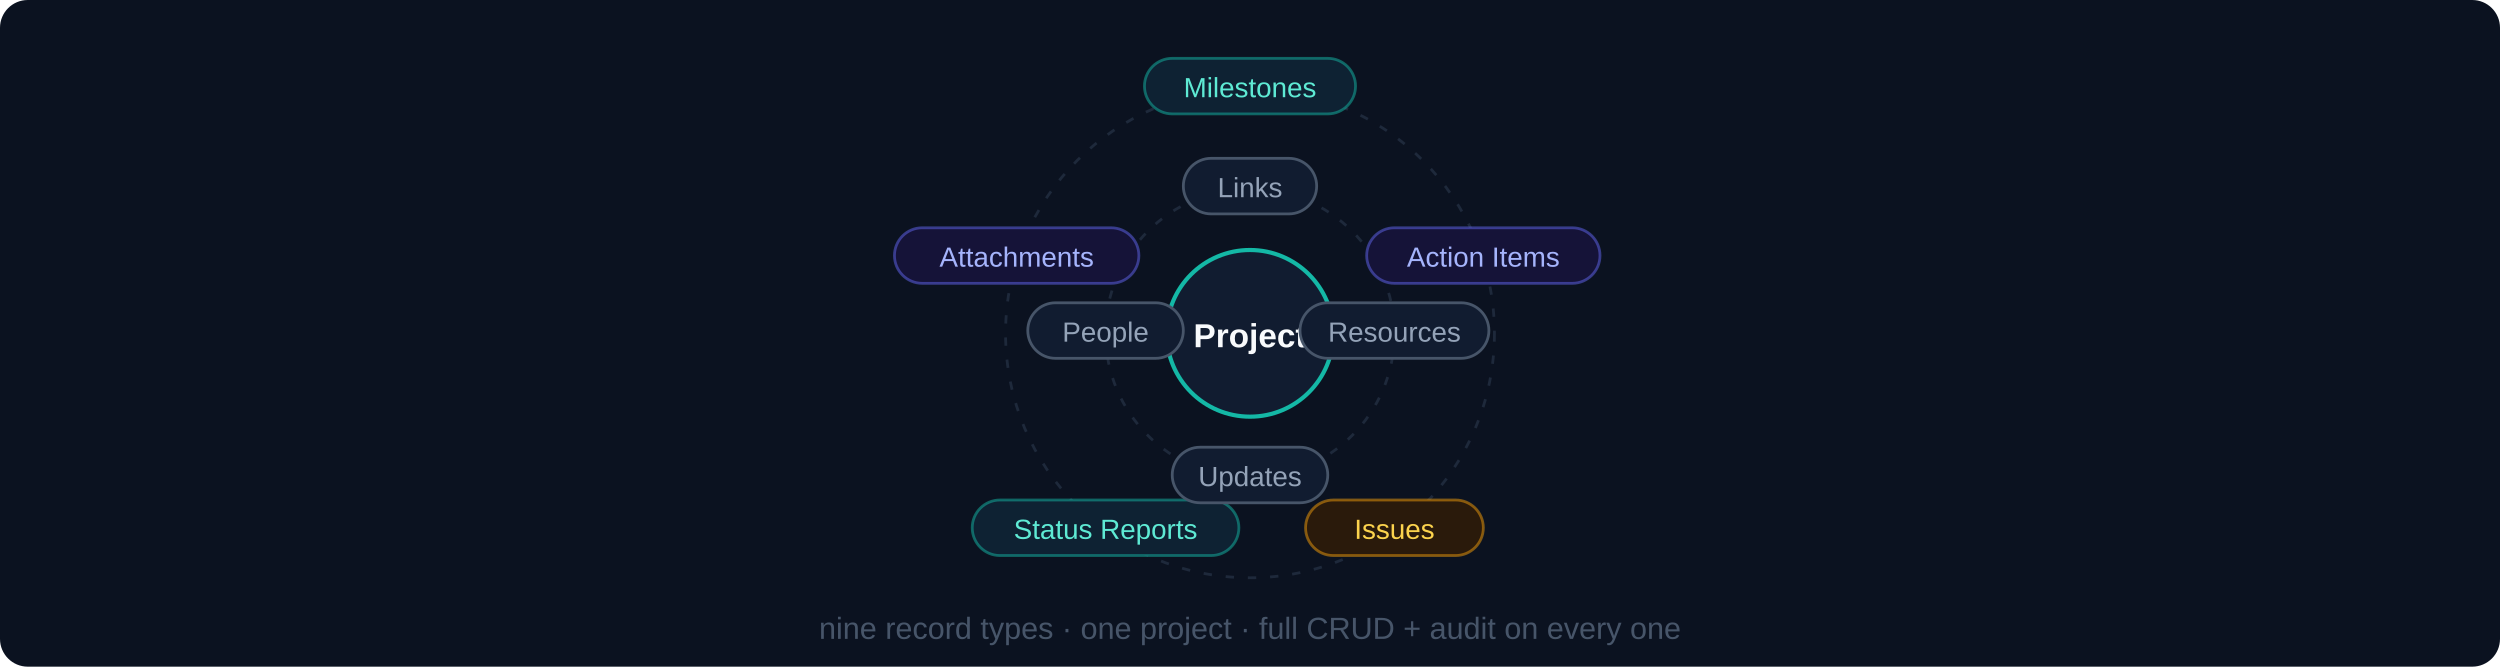
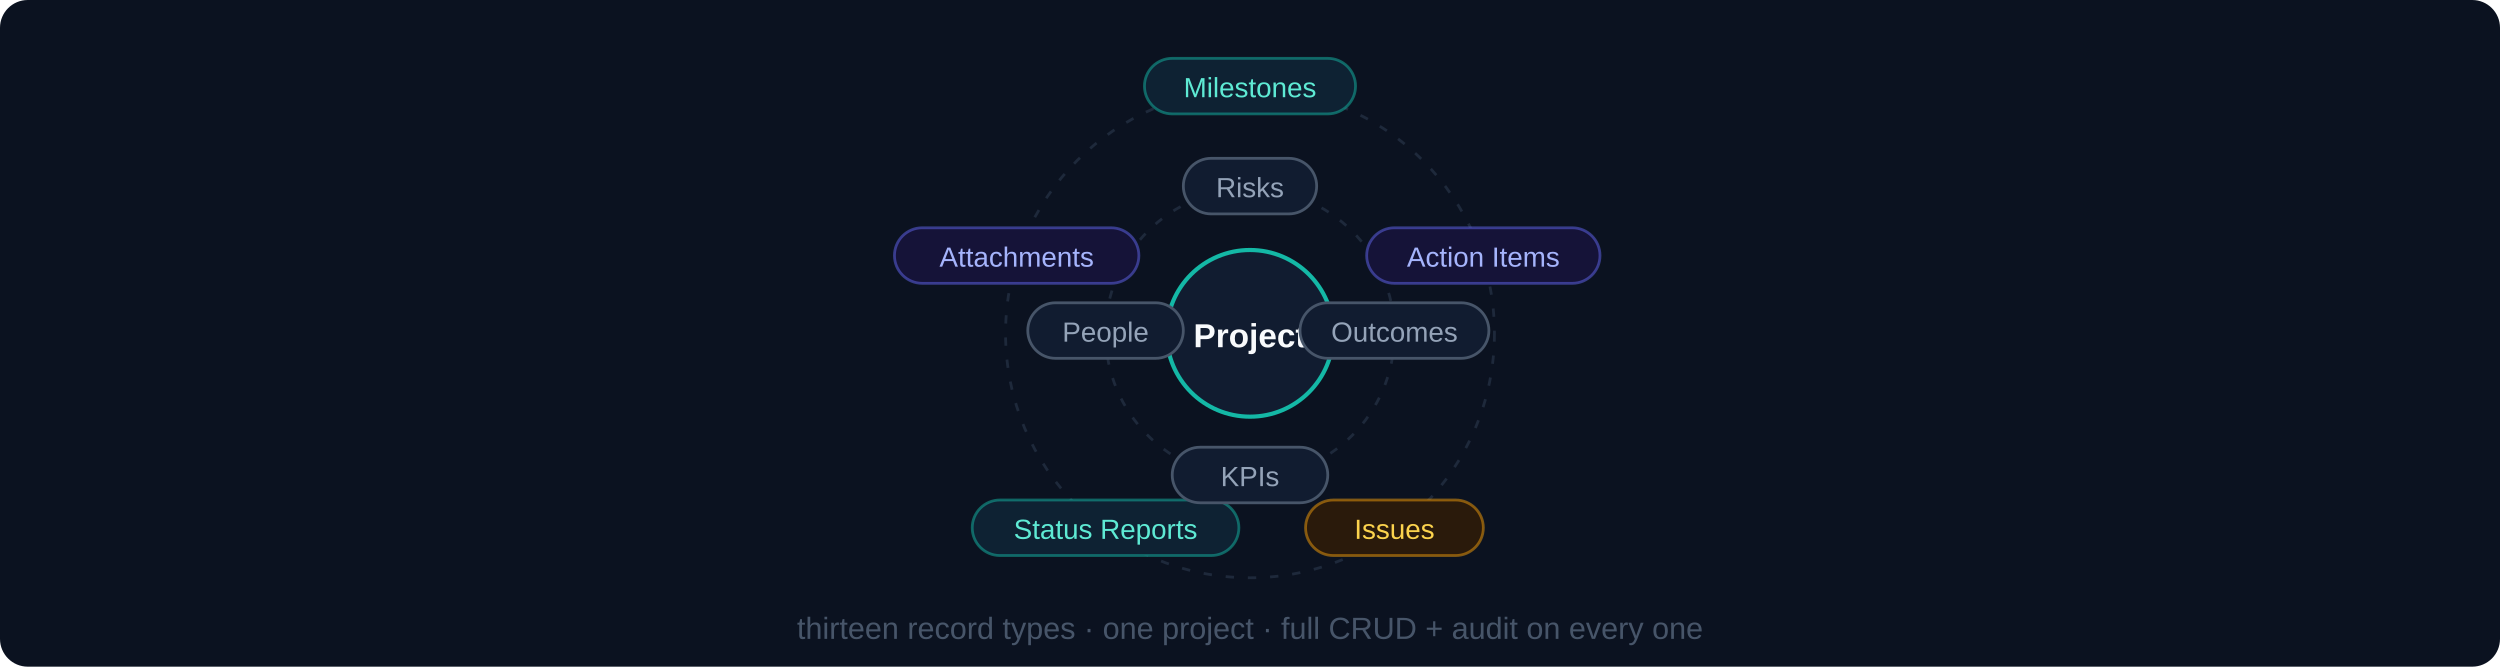
- <svg xmlns="http://www.w3.org/2000/svg" width="900" height="240" viewBox="0 0 900 240" role="img" aria-label="Nine record types orbiting one project">
+ <svg xmlns="http://www.w3.org/2000/svg" width="900" height="240" viewBox="0 0 900 240" role="img" aria-label="Thirteen record types orbiting one project">
  <rect width="900" height="240" rx="10" fill="#0b1220" />
  <circle cx="450" cy="120" r="88" fill="none" stroke="#1e293b" stroke-dasharray="3 5" />
  <circle cx="450" cy="120" r="52" fill="none" stroke="#1e293b" stroke-dasharray="3 5" />
  <circle cx="450" cy="120" r="30" fill="#111c30" stroke="#14b8a6" stroke-width="1.5">
    <animate attributeName="stroke-opacity" values="1;0.4;1" dur="3s" repeatCount="indefinite" />
  </circle>
  <text x="450" y="125" text-anchor="middle" font-family="Segoe UI, Arial, sans-serif" font-size="12" font-weight="700" fill="#f8fafc">Project</text>
  <g font-family="Segoe UI, Arial, sans-serif" font-size="10" text-anchor="middle">
    <g>
      <animateTransform attributeName="transform" type="rotate" values="0 450 120;360 450 120" dur="26s" repeatCount="indefinite" />
      <g>
        <animateTransform attributeName="transform" type="rotate" values="360 450 32;0 450 32" dur="26s" repeatCount="indefinite" />
        <rect x="412" y="21" width="76" height="20" rx="10" fill="#0e2233" stroke="#14b8a6" stroke-opacity="0.5" />
        <text x="450" y="35" fill="#5eead4">Milestones</text>
      </g>
      <g>
        <animateTransform attributeName="transform" type="rotate" values="360 534 93;0 534 93" dur="26s" repeatCount="indefinite" />
        <rect x="492" y="82" width="84" height="20" rx="10" fill="#151338" stroke="#6366f1" stroke-opacity="0.5" />
        <text x="534" y="96" fill="#a5b4fc">Action Items</text>
      </g>
      <g>
        <animateTransform attributeName="transform" type="rotate" values="360 502 191;0 502 191" dur="26s" repeatCount="indefinite" />
        <rect x="470" y="180" width="64" height="20" rx="10" fill="#2a1a0b" stroke="#f59e0b" stroke-opacity="0.5" />
        <text x="502" y="194" fill="#fcd34d">Issues</text>
      </g>
      <g>
        <animateTransform attributeName="transform" type="rotate" values="360 398 191;0 398 191" dur="26s" repeatCount="indefinite" />
        <rect x="350" y="180" width="96" height="20" rx="10" fill="#0e2233" stroke="#14b8a6" stroke-opacity="0.5" />
        <text x="398" y="194" fill="#5eead4">Status Reports</text>
      </g>
      <g>
        <animateTransform attributeName="transform" type="rotate" values="360 366 93;0 366 93" dur="26s" repeatCount="indefinite" />
        <rect x="322" y="82" width="88" height="20" rx="10" fill="#151338" stroke="#6366f1" stroke-opacity="0.5" />
        <text x="366" y="96" fill="#a5b4fc">Attachments</text>
      </g>
    </g>
    <g>
      <animateTransform attributeName="transform" type="rotate" values="360 450 120;0 450 120" dur="17s" repeatCount="indefinite" />
      <g>
        <animateTransform attributeName="transform" type="rotate" values="0 450 68;360 450 68" dur="17s" repeatCount="indefinite" />
        <rect x="426" y="57" width="48" height="20" rx="10" fill="#111c30" stroke="#475569" />
-         <text x="450" y="71" fill="#94a3b8">Links</text>
+         <text x="450" y="71" fill="#94a3b8">Risks</text>
      </g>
      <g>
        <animateTransform attributeName="transform" type="rotate" values="0 502 120;360 502 120" dur="17s" repeatCount="indefinite" />
        <rect x="468" y="109" width="68" height="20" rx="10" fill="#111c30" stroke="#475569" />
-         <text x="502" y="123" fill="#94a3b8">Resources</text>
+         <text x="502" y="123" fill="#94a3b8">Outcomes</text>
      </g>
      <g>
        <animateTransform attributeName="transform" type="rotate" values="0 450 172;360 450 172" dur="17s" repeatCount="indefinite" />
        <rect x="422" y="161" width="56" height="20" rx="10" fill="#111c30" stroke="#475569" />
-         <text x="450" y="175" fill="#94a3b8">Updates</text>
+         <text x="450" y="175" fill="#94a3b8">KPIs</text>
      </g>
      <g>
        <animateTransform attributeName="transform" type="rotate" values="0 398 120;360 398 120" dur="17s" repeatCount="indefinite" />
        <rect x="370" y="109" width="56" height="20" rx="10" fill="#111c30" stroke="#475569" />
        <text x="398" y="123" fill="#94a3b8">People</text>
      </g>
    </g>
  </g>
-   <text x="450" y="230" text-anchor="middle" font-family="Segoe UI, Arial, sans-serif" font-size="11" fill="#475569">nine record types · one project · full CRUD + audit on every one</text>
+   <text x="450" y="230" text-anchor="middle" font-family="Segoe UI, Arial, sans-serif" font-size="11" fill="#475569">thirteen record types · one project · full CRUD + audit on every one</text>
</svg>
